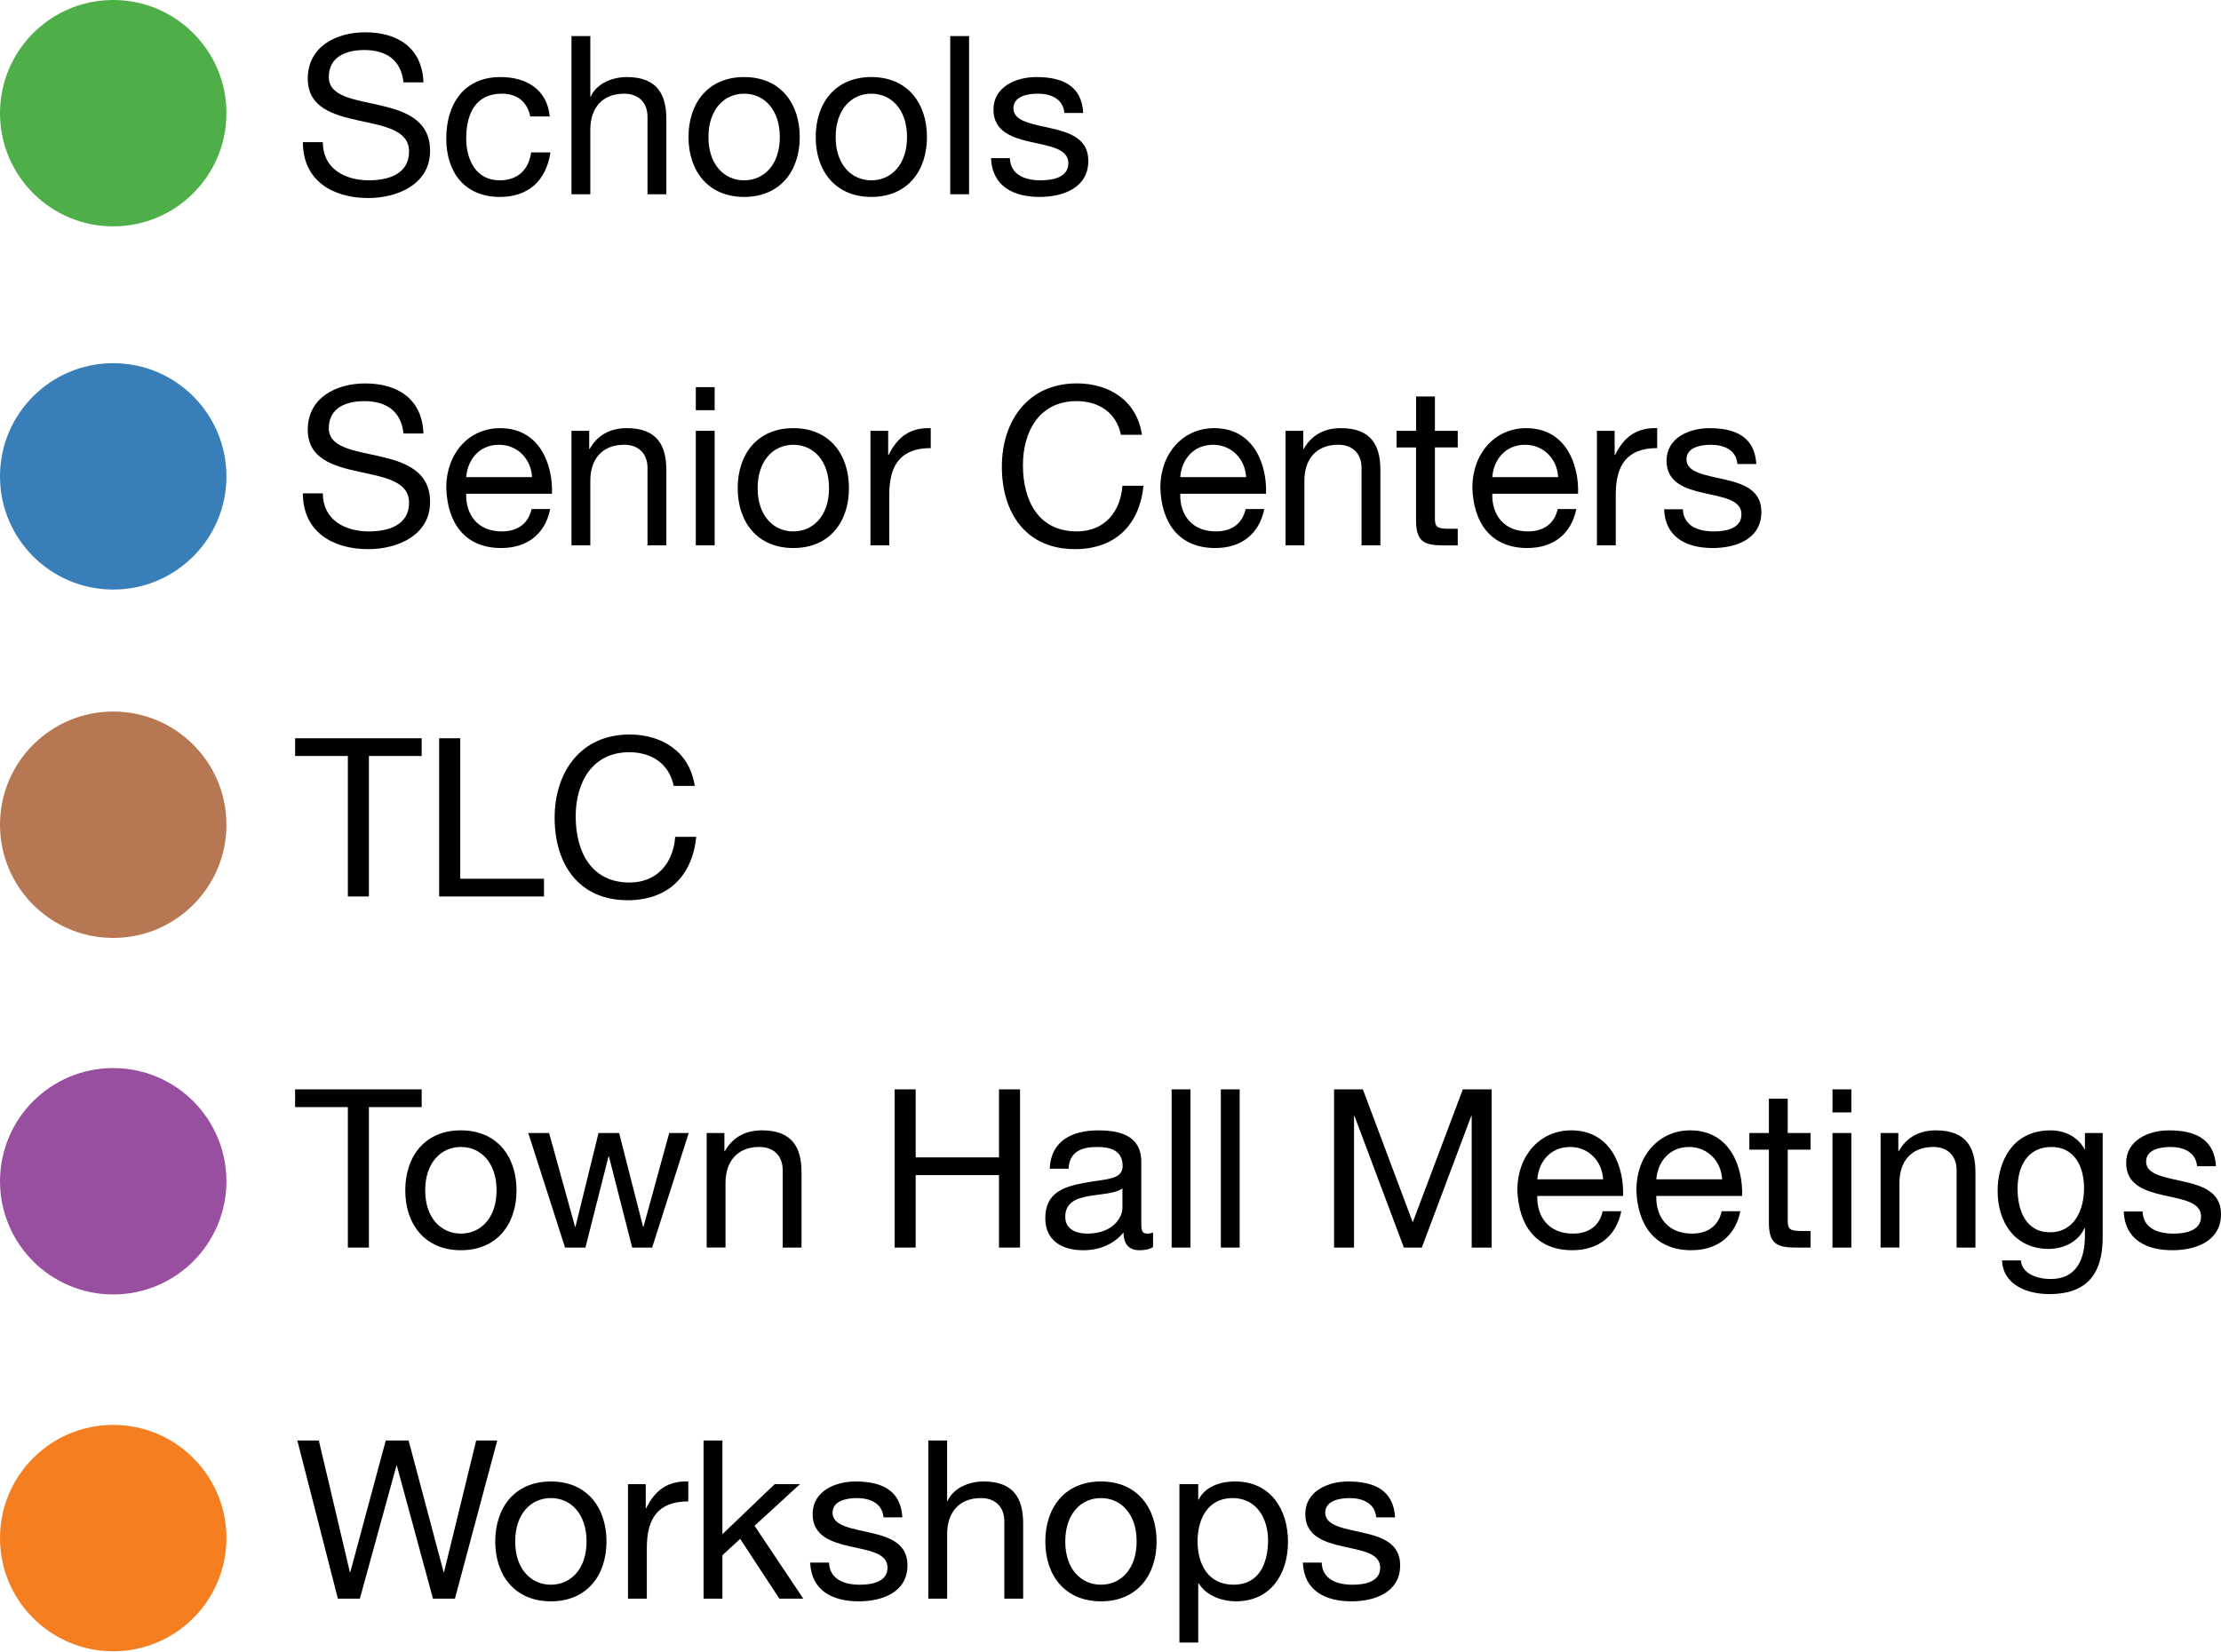
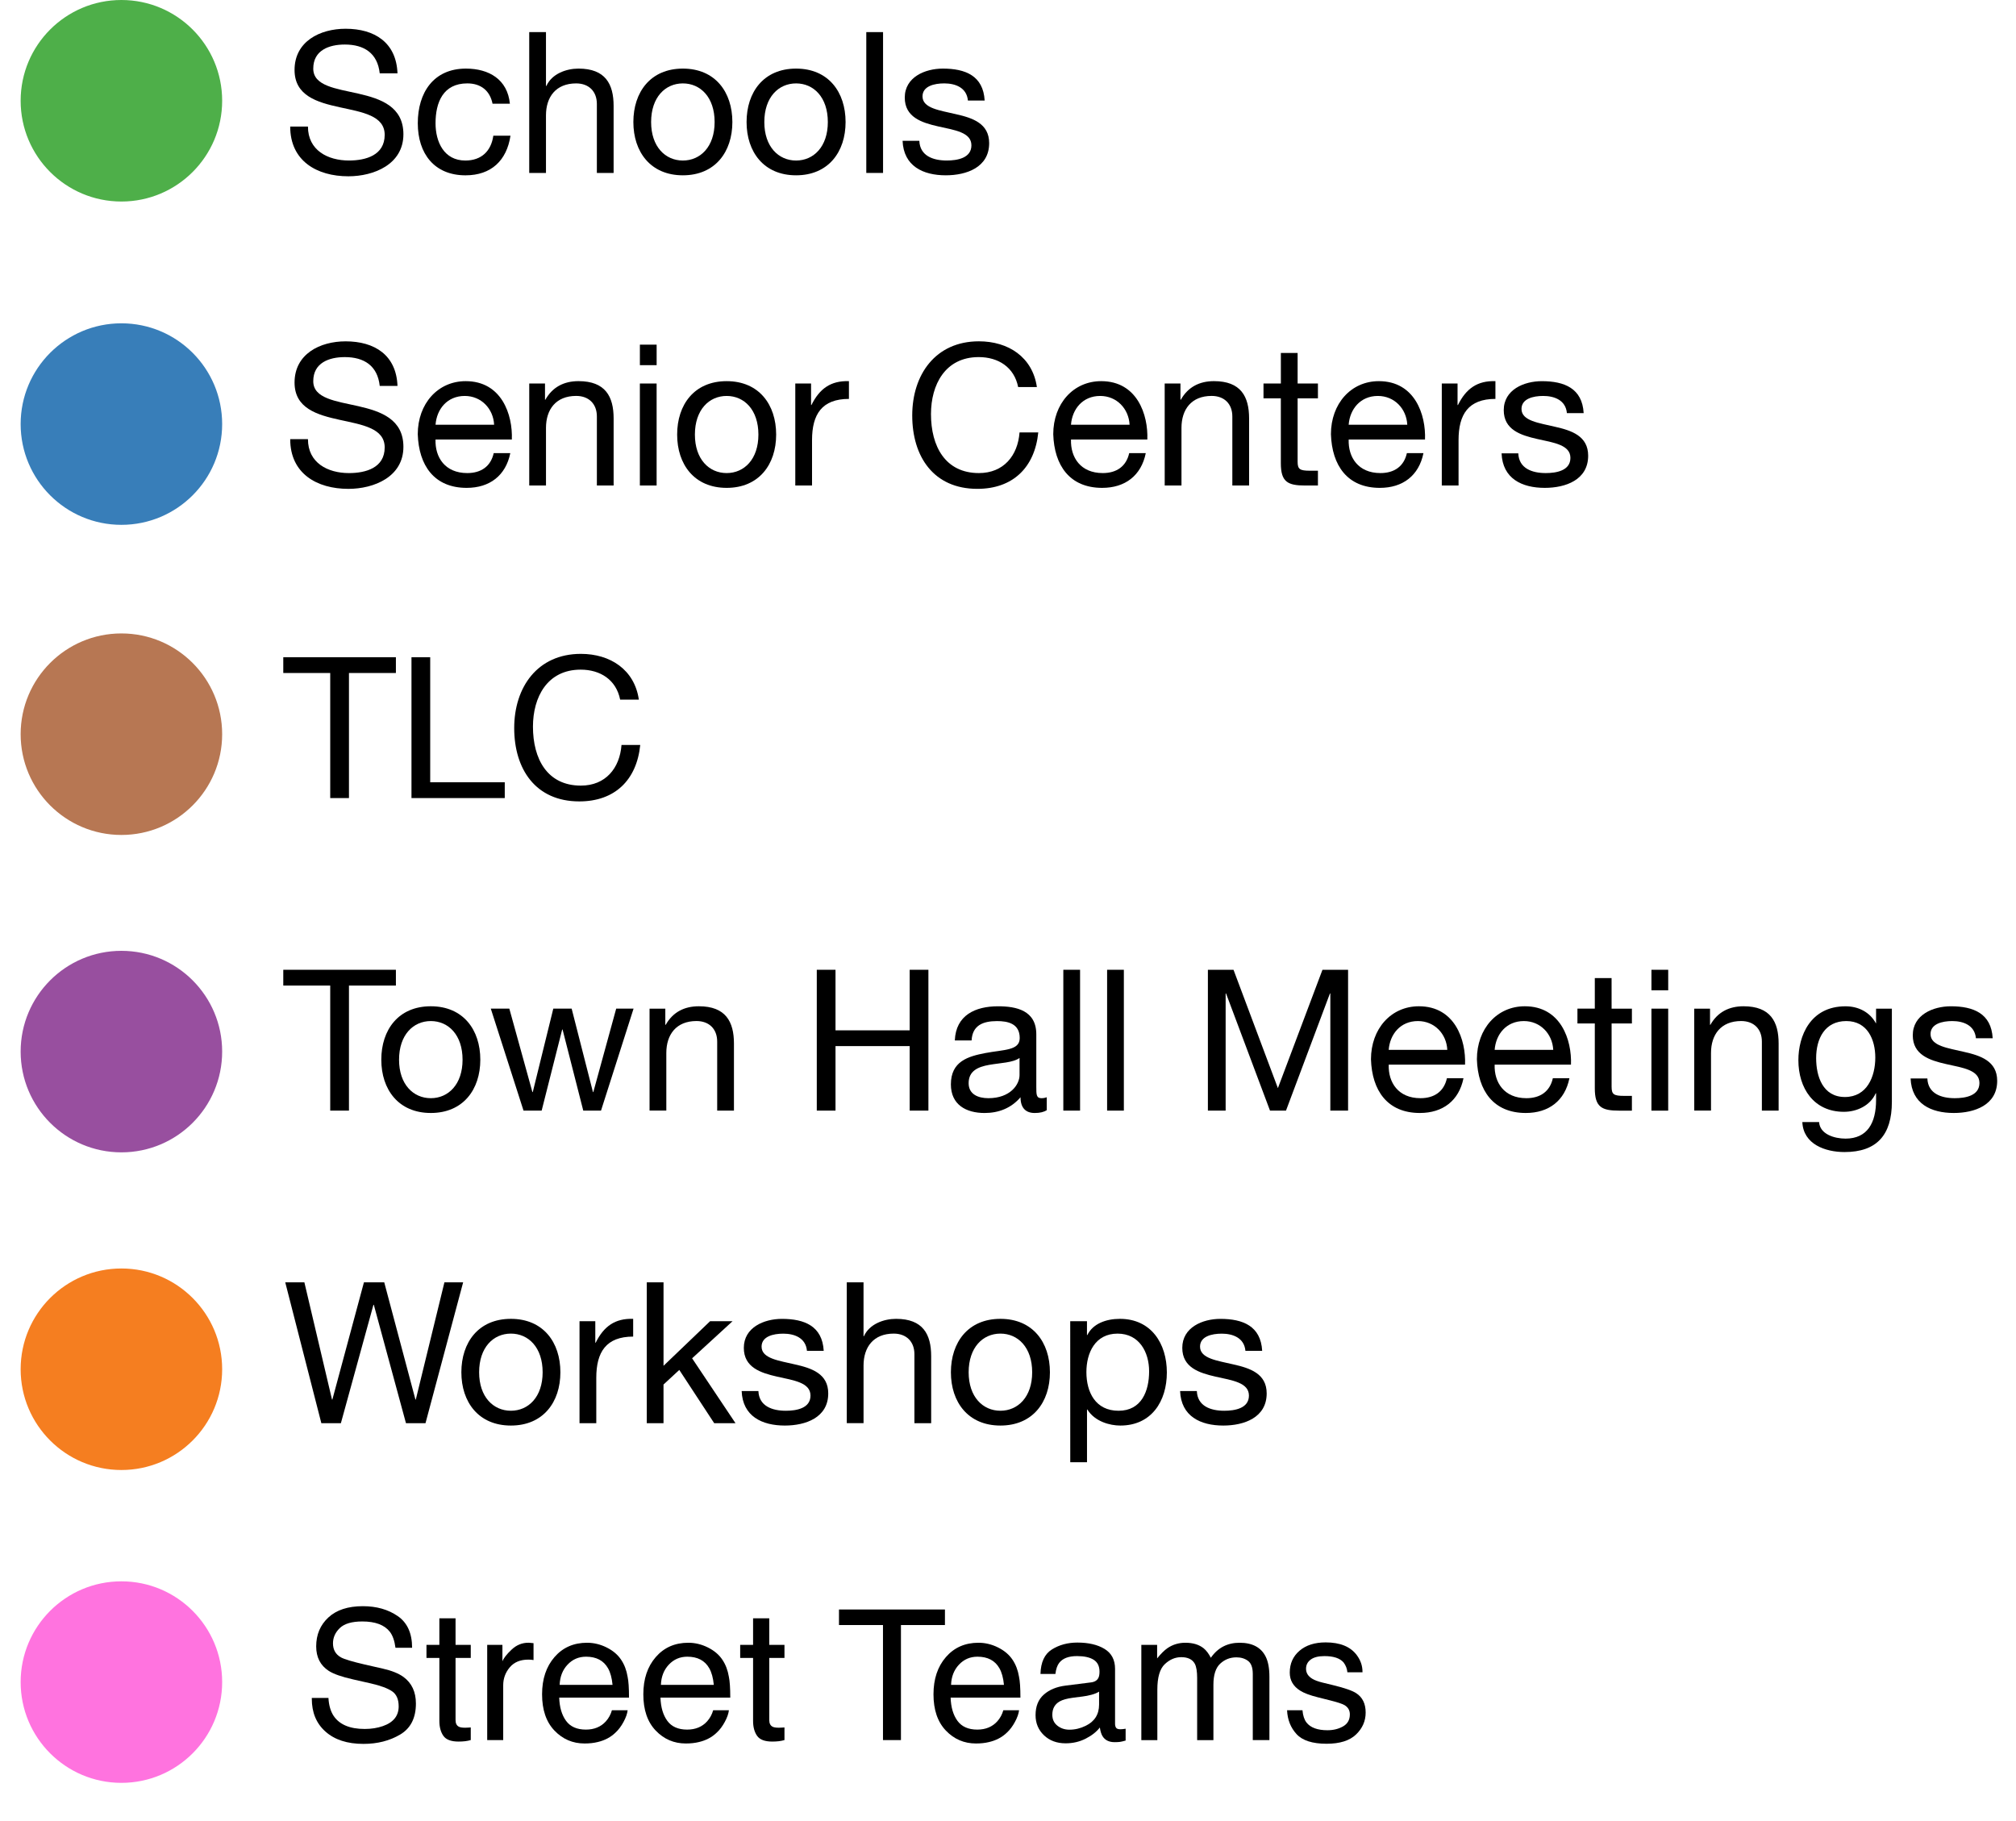
- <svg xmlns="http://www.w3.org/2000/svg" version="1.1" id="Layer_1" x="0px" y="0px" width="130.279px" height="96.885px" viewBox="0 0 130.279 96.885" enable-background="new 0 0 130.279 96.885" xml:space="preserve">
+ <svg xmlns="http://www.w3.org/2000/svg" version="1.1" id="Layer_1" x="0px" y="0px" width="132.881px" height="119.984px" viewBox="-1.361 0 132.881 119.984" enable-background="new -1.361 0 132.881 119.984" xml:space="preserve">
  <circle fill="#4EAF49" cx="6.641" cy="6.641" r="6.641" />
  <circle fill="#387EB9" cx="6.641" cy="27.95" r="6.641" />
  <circle fill="#B77753" cx="6.641" cy="48.389" r="6.641" />
  <circle fill="#984F9F" cx="6.641" cy="69.308" r="6.641" />
  <circle fill="#F57E20" cx="6.641" cy="90.244" r="6.641" />
  <g>
-     <path d="M23.668,4.833c-0.143-1.326-1.027-1.898-2.301-1.898c-1.04,0-2.08,0.377-2.08,1.586c0,1.144,1.482,1.313,2.977,1.651   c1.482,0.338,2.964,0.858,2.964,2.678c0,1.976-1.937,2.769-3.627,2.769c-2.08,0-3.835-1.014-3.835-3.276h1.17   c0,1.56,1.3,2.236,2.704,2.236c1.118,0,2.354-0.351,2.354-1.69c0-1.274-1.482-1.495-2.964-1.82s-2.977-0.754-2.977-2.457   c0-1.885,1.677-2.717,3.367-2.717c1.898,0,3.341,0.897,3.419,2.938H23.668z" />
-     <path d="M31.104,6.835C30.935,5.99,30.35,5.496,29.44,5.496c-1.599,0-2.093,1.261-2.093,2.626c0,1.235,0.559,2.458,1.963,2.458   c1.066,0,1.703-0.624,1.846-1.638h1.131c-0.247,1.638-1.274,2.613-2.964,2.613c-2.054,0-3.146-1.43-3.146-3.433   c0-2.015,1.04-3.601,3.172-3.601c1.521,0,2.743,0.715,2.899,2.314H31.104z" />
-     <path d="M33.522,2.116h1.105v3.549h0.026c0.364-0.806,1.313-1.144,2.119-1.144c1.768,0,2.314,1.014,2.314,2.458v4.42h-1.105v-4.55   c0-0.819-0.52-1.352-1.365-1.352c-1.339,0-1.989,0.897-1.989,2.106v3.796h-1.105V2.116z" />
-     <path d="M43.649,4.521c2.132,0,3.263,1.547,3.263,3.523c0,1.963-1.131,3.51-3.263,3.51c-2.132,0-3.263-1.547-3.263-3.51   C40.386,6.068,41.517,4.521,43.649,4.521z M43.649,10.58c1.157,0,2.093-0.91,2.093-2.535c0-1.638-0.936-2.548-2.093-2.548   c-1.157,0-2.093,0.91-2.093,2.548C41.556,9.669,42.492,10.58,43.649,10.58z" />
-     <path d="M51.111,4.521c2.132,0,3.263,1.547,3.263,3.523c0,1.963-1.131,3.51-3.263,3.51c-2.132,0-3.263-1.547-3.263-3.51   C47.848,6.068,48.979,4.521,51.111,4.521z M51.111,10.58c1.157,0,2.093-0.91,2.093-2.535c0-1.638-0.936-2.548-2.093-2.548   c-1.157,0-2.093,0.91-2.093,2.548C49.018,9.669,49.954,10.58,51.111,10.58z" />
+     <path d="M23.668,4.833c-0.143-1.326-1.026-1.898-2.301-1.898c-1.04,0-2.08,0.377-2.08,1.586c0,1.144,1.482,1.313,2.978,1.651   c1.481,0.338,2.964,0.858,2.964,2.678c0,1.976-1.938,2.769-3.627,2.769c-2.08,0-3.835-1.014-3.835-3.276h1.17   c0,1.56,1.3,2.236,2.704,2.236c1.117,0,2.354-0.351,2.354-1.69c0-1.274-1.481-1.495-2.964-1.82   c-1.482-0.325-2.977-0.754-2.977-2.457c0-1.885,1.677-2.717,3.366-2.717c1.898,0,3.342,0.897,3.419,2.938H23.668z" />
+     <path d="M31.104,6.835C30.935,5.99,30.35,5.496,29.44,5.496c-1.6,0-2.093,1.261-2.093,2.626c0,1.235,0.559,2.458,1.963,2.458   c1.065,0,1.703-0.624,1.846-1.638h1.131c-0.247,1.638-1.273,2.613-2.964,2.613c-2.054,0-3.146-1.43-3.146-3.433   c0-2.015,1.039-3.601,3.172-3.601c1.521,0,2.742,0.715,2.898,2.314H31.104z" />
+     <path d="M33.522,2.116h1.104v3.549h0.026c0.364-0.806,1.313-1.144,2.119-1.144c1.768,0,2.313,1.014,2.313,2.458v4.42h-1.104v-4.55   c0-0.819-0.521-1.352-1.365-1.352c-1.339,0-1.989,0.897-1.989,2.106v3.796h-1.104V2.116z" />
+     <path d="M43.649,4.521c2.132,0,3.263,1.547,3.263,3.523c0,1.963-1.131,3.51-3.263,3.51s-3.263-1.547-3.263-3.51   C40.386,6.068,41.517,4.521,43.649,4.521z M43.649,10.58c1.157,0,2.093-0.91,2.093-2.535c0-1.638-0.936-2.548-2.093-2.548   s-2.093,0.91-2.093,2.548C41.556,9.669,42.492,10.58,43.649,10.58z" />
+     <path d="M51.111,4.521c2.132,0,3.263,1.547,3.263,3.523c0,1.963-1.131,3.51-3.263,3.51s-3.263-1.547-3.263-3.51   C47.848,6.068,48.979,4.521,51.111,4.521z M51.111,10.58c1.157,0,2.093-0.91,2.093-2.535c0-1.638-0.936-2.548-2.093-2.548   s-2.093,0.91-2.093,2.548C49.018,9.669,49.954,10.58,51.111,10.58z" />
    <path d="M55.739,2.116h1.105v9.282h-1.105V2.116z" />
-     <path d="M59.235,9.279c0.039,0.988,0.897,1.3,1.808,1.3c0.688,0,1.625-0.156,1.625-1.001c0-0.858-1.092-1.001-2.197-1.248   c-1.092-0.247-2.197-0.611-2.197-1.898c0-1.352,1.339-1.911,2.509-1.911c1.482,0,2.665,0.468,2.757,2.106h-1.105   c-0.078-0.858-0.832-1.131-1.56-1.131c-0.663,0-1.431,0.182-1.431,0.858c0,0.793,1.17,0.923,2.197,1.17   c1.105,0.247,2.197,0.611,2.197,1.911c0,1.599-1.495,2.119-2.86,2.119c-1.508,0-2.782-0.611-2.847-2.275H59.235z" />
-     <path d="M23.668,25.433c-0.143-1.326-1.027-1.897-2.301-1.897c-1.04,0-2.08,0.377-2.08,1.586c0,1.144,1.482,1.313,2.977,1.65   c1.482,0.338,2.964,0.858,2.964,2.679c0,1.976-1.937,2.769-3.627,2.769c-2.08,0-3.835-1.014-3.835-3.275h1.17   c0,1.56,1.3,2.235,2.704,2.235c1.118,0,2.354-0.351,2.354-1.689c0-1.274-1.482-1.495-2.964-1.82s-2.977-0.754-2.977-2.457   c0-1.885,1.677-2.717,3.367-2.717c1.898,0,3.341,0.896,3.419,2.938H23.668z" />
-     <path d="M32.274,29.866c-0.299,1.481-1.365,2.288-2.874,2.288c-2.145,0-3.159-1.482-3.224-3.536c0-2.016,1.326-3.497,3.159-3.497   c2.379,0,3.107,2.223,3.042,3.848h-5.031c-0.039,1.17,0.624,2.21,2.093,2.21c0.91,0,1.547-0.441,1.742-1.313H32.274z    M31.208,27.994c-0.052-1.054-0.845-1.898-1.937-1.898c-1.157,0-1.846,0.871-1.924,1.898H31.208z" />
-     <path d="M33.522,25.276h1.04v1.066h0.026c0.468-0.832,1.222-1.222,2.184-1.222c1.768,0,2.314,1.014,2.314,2.457v4.42h-1.105v-4.55   c0-0.819-0.52-1.353-1.365-1.353c-1.339,0-1.989,0.897-1.989,2.106v3.796h-1.105V25.276z" />
-     <path d="M41.92,24.067h-1.105v-1.352h1.105V24.067z M40.815,25.276h1.105v6.722h-1.105V25.276z" />
-     <path d="M46.535,25.121c2.132,0,3.263,1.547,3.263,3.522c0,1.964-1.131,3.511-3.263,3.511c-2.132,0-3.263-1.547-3.263-3.511   C43.272,26.668,44.403,25.121,46.535,25.121z M46.535,31.179c1.157,0,2.093-0.91,2.093-2.535c0-1.638-0.936-2.548-2.093-2.548   c-1.157,0-2.093,0.91-2.093,2.548C44.442,30.269,45.378,31.179,46.535,31.179z" />
-     <path d="M51.059,25.276h1.04v1.417h0.026c0.533-1.078,1.274-1.611,2.47-1.572v1.17c-1.781,0-2.431,1.014-2.431,2.717v2.99h-1.105   V25.276z" />
-     <path d="M65.749,25.511c-0.26-1.313-1.313-1.976-2.6-1.976c-2.21,0-3.146,1.819-3.146,3.757c0,2.119,0.937,3.887,3.159,3.887   c1.625,0,2.562-1.144,2.678-2.678h1.235c-0.233,2.314-1.677,3.718-4.017,3.718c-2.887,0-4.291-2.132-4.291-4.836   c0-2.691,1.534-4.888,4.395-4.888c1.938,0,3.536,1.04,3.822,3.016H65.749z" />
-     <path d="M74.16,29.866c-0.299,1.481-1.365,2.288-2.873,2.288c-2.146,0-3.159-1.482-3.225-3.536c0-2.016,1.326-3.497,3.159-3.497   c2.379,0,3.107,2.223,3.042,3.848h-5.031c-0.039,1.17,0.624,2.21,2.094,2.21c0.91,0,1.547-0.441,1.742-1.313H74.16z M73.093,27.994   c-0.052-1.054-0.845-1.898-1.937-1.898c-1.157,0-1.847,0.871-1.925,1.898H73.093z" />
-     <path d="M75.407,25.276h1.04v1.066h0.026c0.468-0.832,1.222-1.222,2.184-1.222c1.769,0,2.314,1.014,2.314,2.457v4.42h-1.105v-4.55   c0-0.819-0.52-1.353-1.365-1.353c-1.339,0-1.988,0.897-1.988,2.106v3.796h-1.105V25.276z" />
-     <path d="M84.169,25.276h1.339v0.976h-1.339v4.173c0,0.507,0.143,0.599,0.832,0.599h0.507v0.975h-0.845   c-1.145,0-1.6-0.234-1.6-1.469v-4.277H81.92v-0.976h1.144v-2.015h1.105V25.276z" />
-     <path d="M92.463,29.866c-0.299,1.481-1.365,2.288-2.873,2.288c-2.146,0-3.159-1.482-3.225-3.536c0-2.016,1.326-3.497,3.159-3.497   c2.379,0,3.108,2.223,3.042,3.848h-5.031c-0.039,1.17,0.624,2.21,2.094,2.21c0.91,0,1.547-0.441,1.742-1.313H92.463z    M91.397,27.994c-0.052-1.054-0.845-1.898-1.937-1.898c-1.157,0-1.847,0.871-1.925,1.898H91.397z" />
+     <path d="M59.235,9.279c0.039,0.988,0.896,1.3,1.808,1.3c0.688,0,1.625-0.156,1.625-1.001c0-0.858-1.092-1.001-2.196-1.248   c-1.093-0.247-2.197-0.611-2.197-1.898c0-1.352,1.339-1.911,2.509-1.911c1.482,0,2.665,0.468,2.757,2.106h-1.104   c-0.078-0.858-0.832-1.131-1.561-1.131c-0.663,0-1.431,0.182-1.431,0.858c0,0.793,1.17,0.923,2.197,1.17   c1.104,0.247,2.196,0.611,2.196,1.911c0,1.599-1.495,2.119-2.859,2.119c-1.508,0-2.782-0.611-2.848-2.275H59.235z" />
+     <path d="M23.668,25.433c-0.143-1.326-1.026-1.897-2.301-1.897c-1.04,0-2.08,0.377-2.08,1.586c0,1.144,1.482,1.313,2.978,1.65   c1.481,0.338,2.964,0.858,2.964,2.679c0,1.976-1.938,2.769-3.627,2.769c-2.08,0-3.835-1.014-3.835-3.275h1.17   c0,1.56,1.3,2.235,2.704,2.235c1.117,0,2.354-0.351,2.354-1.689c0-1.274-1.481-1.495-2.964-1.82   c-1.482-0.325-2.977-0.754-2.977-2.457c0-1.885,1.677-2.717,3.366-2.717c1.898,0,3.342,0.896,3.419,2.938h-1.171V25.433z" />
+     <path d="M32.274,29.866c-0.299,1.481-1.365,2.288-2.874,2.288c-2.146,0-3.159-1.482-3.225-3.536c0-2.016,1.326-3.497,3.159-3.497   c2.379,0,3.107,2.223,3.042,3.848h-5.03c-0.039,1.17,0.624,2.21,2.093,2.21c0.91,0,1.547-0.441,1.742-1.313H32.274z M31.208,27.994   c-0.052-1.054-0.845-1.898-1.937-1.898c-1.157,0-1.847,0.871-1.924,1.898H31.208z" />
+     <path d="M33.522,25.276h1.04v1.066h0.025c0.469-0.832,1.223-1.222,2.185-1.222c1.768,0,2.313,1.014,2.313,2.457v4.42h-1.104v-4.55   c0-0.819-0.521-1.353-1.365-1.353c-1.339,0-1.989,0.897-1.989,2.106v3.796h-1.104V25.276z" />
+     <path d="M41.92,24.067h-1.104v-1.352h1.104V24.067z M40.815,25.276h1.104v6.722h-1.104V25.276z" />
+     <path d="M46.535,25.121c2.132,0,3.263,1.547,3.263,3.522c0,1.964-1.131,3.511-3.263,3.511s-3.263-1.547-3.263-3.511   C43.272,26.668,44.403,25.121,46.535,25.121z M46.535,31.179c1.157,0,2.093-0.91,2.093-2.535c0-1.638-0.936-2.548-2.093-2.548   s-2.093,0.91-2.093,2.548C44.442,30.269,45.378,31.179,46.535,31.179z" />
+     <path d="M51.059,25.276h1.04v1.417h0.025c0.533-1.078,1.274-1.611,2.471-1.572v1.17c-1.781,0-2.432,1.014-2.432,2.717v2.99h-1.104   V25.276z" />
+     <path d="M65.749,25.511c-0.26-1.313-1.313-1.976-2.6-1.976c-2.21,0-3.146,1.819-3.146,3.757c0,2.119,0.938,3.887,3.159,3.887   c1.625,0,2.563-1.144,2.678-2.678h1.235c-0.233,2.314-1.677,3.718-4.017,3.718c-2.888,0-4.291-2.132-4.291-4.836   c0-2.691,1.533-4.888,4.395-4.888c1.938,0,3.536,1.04,3.822,3.016H65.749z" />
+     <path d="M74.16,29.866c-0.299,1.481-1.365,2.288-2.873,2.288c-2.146,0-3.159-1.482-3.225-3.536c0-2.016,1.326-3.497,3.159-3.497   c2.379,0,3.106,2.223,3.042,3.848h-5.031c-0.039,1.17,0.624,2.21,2.094,2.21c0.91,0,1.547-0.441,1.742-1.313H74.16z M73.093,27.994   c-0.052-1.054-0.845-1.898-1.937-1.898c-1.157,0-1.847,0.871-1.925,1.898H73.093z" />
+     <path d="M75.407,25.276h1.04v1.066h0.026c0.468-0.832,1.222-1.222,2.184-1.222c1.769,0,2.314,1.014,2.314,2.457v4.42h-1.105v-4.55   c0-0.819-0.52-1.353-1.365-1.353c-1.339,0-1.987,0.897-1.987,2.106v3.796h-1.105L75.407,25.276L75.407,25.276z" />
+     <path d="M84.169,25.276h1.339v0.976h-1.339v4.173c0,0.507,0.144,0.599,0.832,0.599h0.507v0.975h-0.845   c-1.145,0-1.6-0.234-1.6-1.469v-4.277H81.92v-0.976h1.145v-2.015h1.104V25.276z" />
+     <path d="M92.463,29.866c-0.299,1.481-1.364,2.288-2.873,2.288c-2.146,0-3.158-1.482-3.225-3.536c0-2.016,1.326-3.497,3.159-3.497   c2.379,0,3.107,2.223,3.042,3.848h-5.031c-0.039,1.17,0.624,2.21,2.094,2.21c0.91,0,1.547-0.441,1.742-1.313H92.463z    M91.397,27.994c-0.052-1.054-0.845-1.898-1.938-1.898c-1.156,0-1.847,0.871-1.925,1.898H91.397z" />
    <path d="M93.672,25.276h1.039v1.417h0.027c0.533-1.078,1.273-1.611,2.469-1.572v1.17c-1.781,0-2.43,1.014-2.43,2.717v2.99h-1.105   V25.276z" />
-     <path d="M98.715,29.879c0.039,0.988,0.898,1.3,1.809,1.3c0.688,0,1.625-0.155,1.625-1.001c0-0.857-1.092-1.001-2.197-1.248   c-1.092-0.247-2.197-0.61-2.197-1.897c0-1.353,1.338-1.911,2.508-1.911c1.482,0,2.666,0.468,2.758,2.105h-1.105   c-0.078-0.857-0.832-1.131-1.561-1.131c-0.662,0-1.43,0.182-1.43,0.858c0,0.793,1.17,0.923,2.197,1.17   c1.105,0.247,2.197,0.611,2.197,1.911c0,1.599-1.496,2.119-2.861,2.119c-1.508,0-2.781-0.611-2.846-2.275H98.715z" />
-     <path d="M20.405,44.356h-3.094v-1.04h7.423v1.04H21.64v8.242h-1.235V44.356z" />
-     <path d="M25.761,43.316h1.235v8.242h4.914v1.04h-6.149V43.316z" />
-     <path d="M39.515,46.111c-0.26-1.313-1.313-1.976-2.6-1.976c-2.21,0-3.146,1.819-3.146,3.757c0,2.119,0.936,3.887,3.159,3.887   c1.625,0,2.561-1.144,2.678-2.678h1.235c-0.234,2.314-1.677,3.718-4.017,3.718c-2.886,0-4.29-2.132-4.29-4.836   c0-2.691,1.534-4.888,4.394-4.888c1.937,0,3.536,1.04,3.822,3.016H39.515z" />
+     <path d="M98.715,29.879c0.039,0.988,0.898,1.3,1.81,1.3c0.688,0,1.625-0.155,1.625-1.001c0-0.857-1.092-1.001-2.197-1.248   c-1.092-0.247-2.197-0.61-2.197-1.897c0-1.353,1.338-1.911,2.509-1.911c1.481,0,2.666,0.468,2.758,2.105h-1.105   c-0.078-0.857-0.832-1.131-1.561-1.131c-0.662,0-1.431,0.182-1.431,0.858c0,0.793,1.171,0.923,2.197,1.17   c1.105,0.247,2.197,0.611,2.197,1.911c0,1.599-1.496,2.119-2.861,2.119c-1.508,0-2.78-0.611-2.846-2.275H98.715z" />
+     <path d="M20.405,44.356h-3.094v-1.04h7.423v1.04H21.64v8.243h-1.235V44.356z" />
+     <path d="M25.761,43.316h1.234v8.242h4.914v1.041h-6.148V43.316z" />
+     <path d="M39.515,46.111c-0.261-1.313-1.313-1.976-2.601-1.976c-2.21,0-3.146,1.819-3.146,3.757c0,2.119,0.936,3.886,3.159,3.886   c1.625,0,2.561-1.144,2.678-2.678h1.234c-0.233,2.314-1.677,3.719-4.017,3.719c-2.886,0-4.29-2.133-4.29-4.836   c0-2.691,1.534-4.888,4.395-4.888c1.937,0,3.535,1.04,3.821,3.016H39.515z" />
    <path d="M20.405,64.956h-3.094v-1.04h7.423v1.04H21.64v8.242h-1.235V64.956z" />
-     <path d="M27.035,66.321c2.132,0,3.263,1.547,3.263,3.522c0,1.964-1.131,3.511-3.263,3.511c-2.132,0-3.263-1.547-3.263-3.511   C23.772,67.868,24.903,66.321,27.035,66.321z M27.035,72.379c1.157,0,2.093-0.91,2.093-2.535c0-1.638-0.936-2.548-2.093-2.548   c-1.157,0-2.093,0.91-2.093,2.548C24.942,71.469,25.878,72.379,27.035,72.379z" />
-     <path d="M38.254,73.198h-1.17l-1.365-5.343h-0.026l-1.352,5.343h-1.196l-2.158-6.722h1.222l1.521,5.5h0.026l1.352-5.5h1.209   l1.404,5.5h0.026l1.508-5.5h1.144L38.254,73.198z" />
-     <path d="M41.452,66.477h1.04v1.066h0.026c0.468-0.832,1.222-1.222,2.184-1.222c1.768,0,2.314,1.014,2.314,2.457v4.42h-1.105v-4.55   c0-0.819-0.52-1.353-1.365-1.353c-1.339,0-1.989,0.897-1.989,2.106v3.796h-1.105V66.477z" />
-     <path d="M52.476,63.916h1.235v3.991h4.888v-3.991h1.235v9.282h-1.235v-4.251h-4.888v4.251h-1.235V63.916z" />
-     <path d="M67.634,73.172c-0.195,0.117-0.441,0.183-0.793,0.183c-0.572,0-0.936-0.313-0.936-1.04c-0.611,0.715-1.431,1.04-2.366,1.04   c-1.223,0-2.224-0.546-2.224-1.886c0-1.521,1.131-1.846,2.275-2.066c1.222-0.234,2.262-0.156,2.262-0.988   c0-0.962-0.793-1.118-1.495-1.118c-0.936,0-1.625,0.286-1.677,1.274h-1.105c0.065-1.664,1.353-2.249,2.848-2.249   c1.209,0,2.522,0.272,2.522,1.846v3.458c0,0.521,0,0.754,0.351,0.754c0.091,0,0.195-0.013,0.338-0.064V73.172z M65.84,69.728   c-0.429,0.312-1.261,0.324-2.002,0.454c-0.729,0.131-1.353,0.391-1.353,1.21c0,0.728,0.624,0.987,1.301,0.987   c1.456,0,2.054-0.91,2.054-1.521V69.728z" />
+     <path d="M27.035,66.321c2.132,0,3.263,1.547,3.263,3.521c0,1.965-1.131,3.512-3.263,3.512s-3.263-1.547-3.263-3.512   C23.772,67.868,24.903,66.321,27.035,66.321z M27.035,72.379c1.157,0,2.093-0.91,2.093-2.535c0-1.638-0.936-2.548-2.093-2.548   s-2.093,0.91-2.093,2.548C24.942,71.469,25.878,72.379,27.035,72.379z" />
+     <path d="M38.254,73.198h-1.17l-1.364-5.344h-0.026l-1.353,5.344h-1.195l-2.158-6.723h1.222l1.521,5.5h0.025l1.353-5.5h1.209   l1.404,5.5h0.025l1.508-5.5h1.145L38.254,73.198z" />
+     <path d="M41.452,66.478h1.04v1.065h0.026c0.468-0.832,1.222-1.222,2.184-1.222c1.769,0,2.314,1.014,2.314,2.457v4.42h-1.105v-4.551   c0-0.818-0.52-1.353-1.365-1.353c-1.339,0-1.988,0.897-1.988,2.106v3.795h-1.105V66.478z" />
+     <path d="M52.476,63.916h1.234v3.991h4.889v-3.991h1.234v9.282h-1.234v-4.252h-4.889v4.252h-1.234V63.916z" />
+     <path d="M67.634,73.172c-0.194,0.117-0.44,0.183-0.793,0.183c-0.571,0-0.936-0.313-0.936-1.039   c-0.611,0.715-1.431,1.039-2.366,1.039c-1.223,0-2.224-0.545-2.224-1.886c0-1.521,1.131-1.846,2.274-2.065   c1.223-0.234,2.263-0.156,2.263-0.988c0-0.962-0.793-1.118-1.495-1.118c-0.937,0-1.625,0.286-1.677,1.274h-1.105   c0.065-1.664,1.354-2.25,2.848-2.25c1.209,0,2.522,0.272,2.522,1.847v3.458c0,0.521,0,0.754,0.351,0.754   c0.092,0,0.195-0.013,0.338-0.064V73.172z M65.84,69.728c-0.429,0.313-1.261,0.324-2.002,0.455   c-0.729,0.131-1.353,0.391-1.353,1.209c0,0.729,0.624,0.987,1.301,0.987c1.456,0,2.054-0.91,2.054-1.521V69.728z" />
    <path d="M68.726,63.916h1.104v9.282h-1.104V63.916z" />
    <path d="M71.612,63.916h1.104v9.282h-1.104V63.916z" />
-     <path d="M78.254,63.916h1.69l2.925,7.8l2.938-7.8h1.689v9.282h-1.17v-7.723h-0.026l-2.898,7.723h-1.054l-2.898-7.723h-0.026v7.723   h-1.17V63.916z" />
-     <path d="M95.102,71.066c-0.299,1.481-1.365,2.288-2.873,2.288c-2.145,0-3.159-1.482-3.224-3.536c0-2.016,1.326-3.497,3.16-3.497   c2.379,0,3.107,2.223,3.041,3.848h-5.031c-0.039,1.17,0.624,2.21,2.093,2.21c0.91,0,1.547-0.441,1.742-1.313H95.102z    M94.035,69.194c-0.051-1.054-0.844-1.898-1.936-1.898c-1.158,0-1.847,0.871-1.925,1.898H94.035z" />
-     <path d="M102.084,71.066c-0.299,1.481-1.365,2.288-2.873,2.288c-2.146,0-3.16-1.482-3.225-3.536c0-2.016,1.326-3.497,3.158-3.497   c2.379,0,3.107,2.223,3.043,3.848h-5.031c-0.039,1.17,0.623,2.21,2.094,2.21c0.91,0,1.547-0.441,1.742-1.313H102.084z    M101.018,69.194c-0.053-1.054-0.846-1.898-1.938-1.898c-1.156,0-1.846,0.871-1.924,1.898H101.018z" />
-     <path d="M104.865,66.477h1.338v0.976h-1.338v4.173c0,0.507,0.143,0.599,0.832,0.599h0.506v0.975h-0.844   c-1.145,0-1.6-0.234-1.6-1.469v-4.277h-1.145v-0.976h1.145v-2.015h1.105V66.477z" />
-     <path d="M108.596,65.268h-1.105v-1.352h1.105V65.268z M107.49,66.477h1.105v6.722h-1.105V66.477z" />
-     <path d="M110.311,66.477h1.041v1.066h0.025c0.469-0.832,1.223-1.222,2.184-1.222c1.77,0,2.314,1.014,2.314,2.457v4.42h-1.105v-4.55   c0-0.819-0.52-1.353-1.365-1.353c-1.338,0-1.988,0.897-1.988,2.106v3.796h-1.105V66.477z" />
-     <path d="M123.338,72.626c0,2.185-1.002,3.303-3.121,3.303c-1.26,0-2.717-0.508-2.781-1.977h1.105   c0.051,0.806,1.014,1.092,1.742,1.092c1.443,0,2.014-1.04,2.014-2.548v-0.441h-0.025c-0.363,0.818-1.248,1.222-2.094,1.222   c-2.002,0-3.002-1.573-3.002-3.406c0-1.586,0.779-3.549,3.107-3.549c0.844,0,1.598,0.377,2.002,1.118h0.012v-0.963h1.041V72.626z    M122.246,69.701c0-1.184-0.52-2.405-1.912-2.405c-1.416,0-1.988,1.157-1.988,2.444c0,1.209,0.441,2.561,1.898,2.561   C121.699,72.301,122.246,70.962,122.246,69.701z" />
-     <path d="M125.678,71.079c0.039,0.988,0.896,1.3,1.807,1.3c0.689,0,1.625-0.155,1.625-1.001c0-0.857-1.092-1.001-2.197-1.248   c-1.092-0.247-2.197-0.61-2.197-1.897c0-1.353,1.34-1.911,2.51-1.911c1.482,0,2.666,0.468,2.756,2.105h-1.105   c-0.078-0.857-0.832-1.131-1.559-1.131c-0.664,0-1.432,0.183-1.432,0.858c0,0.793,1.17,0.923,2.197,1.17   c1.105,0.247,2.197,0.611,2.197,1.911c0,1.599-1.494,2.119-2.859,2.119c-1.508,0-2.783-0.611-2.848-2.275H125.678z" />
-     <path d="M26.685,93.799h-1.287l-2.119-7.801h-0.026l-2.145,7.801H19.82l-2.379-9.282h1.261l1.82,7.722h0.026l2.08-7.722h1.339   l2.054,7.722h0.026l1.885-7.722h1.235L26.685,93.799z" />
-     <path d="M32.313,86.922c2.132,0,3.263,1.547,3.263,3.522c0,1.964-1.131,3.511-3.263,3.511c-2.132,0-3.263-1.547-3.263-3.511   C29.05,88.469,30.181,86.922,32.313,86.922z M32.313,92.979c1.157,0,2.093-0.91,2.093-2.535c0-1.638-0.936-2.548-2.093-2.548   c-1.157,0-2.093,0.91-2.093,2.548C30.22,92.069,31.156,92.979,32.313,92.979z" />
-     <path d="M36.837,87.077h1.04v1.417h0.026c0.533-1.078,1.274-1.611,2.47-1.572v1.17c-1.781,0-2.431,1.014-2.431,2.717v2.99h-1.105   V87.077z" />
-     <path d="M41.27,84.517h1.105v5.499l3.068-2.938h1.482l-2.665,2.444l2.86,4.277h-1.404l-2.301-3.51l-1.04,0.962v2.548H41.27V84.517z   " />
-     <path d="M48.628,91.68c0.039,0.988,0.897,1.3,1.807,1.3c0.689,0,1.625-0.155,1.625-1.001c0-0.857-1.092-1.001-2.197-1.248   c-1.092-0.247-2.197-0.61-2.197-1.897c0-1.353,1.339-1.911,2.509-1.911c1.482,0,2.665,0.468,2.756,2.105h-1.105   c-0.078-0.857-0.832-1.131-1.56-1.131c-0.663,0-1.43,0.182-1.43,0.858c0,0.793,1.17,0.923,2.197,1.17   c1.105,0.247,2.197,0.611,2.197,1.911c0,1.599-1.495,2.119-2.86,2.119c-1.508,0-2.782-0.611-2.847-2.275H48.628z" />
-     <path d="M54.452,84.517h1.105v3.549h0.026c0.364-0.806,1.313-1.144,2.12-1.144c1.768,0,2.313,1.014,2.313,2.457v4.42h-1.104v-4.55   c0-0.819-0.521-1.353-1.365-1.353c-1.339,0-1.989,0.897-1.989,2.106v3.796h-1.105V84.517z" />
-     <path d="M64.58,86.922c2.132,0,3.263,1.547,3.263,3.522c0,1.964-1.131,3.511-3.263,3.511c-2.133,0-3.264-1.547-3.264-3.511   C61.316,88.469,62.447,86.922,64.58,86.922z M64.58,92.979c1.156,0,2.093-0.91,2.093-2.535c0-1.638-0.937-2.548-2.093-2.548   c-1.157,0-2.094,0.91-2.094,2.548C62.486,92.069,63.422,92.979,64.58,92.979z" />
-     <path d="M69.181,87.077h1.105v0.91h0.025c0.364-0.741,1.223-1.065,2.146-1.065c2.066,0,3.094,1.638,3.094,3.536   c0,1.897-1.014,3.497-3.068,3.497c-0.688,0-1.677-0.26-2.171-1.054h-0.025v3.472h-1.105V87.077z M72.301,87.896   c-1.482,0-2.054,1.274-2.054,2.535c0,1.326,0.598,2.548,2.119,2.548c1.508,0,2.015-1.287,2.015-2.6   C74.381,89.119,73.731,87.896,72.301,87.896z" />
-     <path d="M77.527,91.68c0.039,0.988,0.897,1.3,1.808,1.3c0.688,0,1.625-0.155,1.625-1.001c0-0.857-1.093-1.001-2.197-1.248   c-1.092-0.247-2.197-0.61-2.197-1.897c0-1.353,1.339-1.911,2.509-1.911c1.482,0,2.666,0.468,2.757,2.105h-1.105   c-0.078-0.857-0.832-1.131-1.56-1.131c-0.663,0-1.431,0.182-1.431,0.858c0,0.793,1.17,0.923,2.197,1.17   c1.105,0.247,2.197,0.611,2.197,1.911c0,1.599-1.495,2.119-2.86,2.119c-1.508,0-2.782-0.611-2.847-2.275H77.527z" />
+     <path d="M78.254,63.916h1.69l2.925,7.8l2.938-7.8h1.688v9.282h-1.17v-7.723H86.3l-2.897,7.723h-1.054l-2.898-7.723h-0.026v7.723   h-1.17V63.916z" />
+     <path d="M95.102,71.065c-0.299,1.481-1.365,2.289-2.873,2.289c-2.146,0-3.159-1.482-3.225-3.537c0-2.016,1.326-3.496,3.16-3.496   c2.379,0,3.107,2.223,3.041,3.848h-5.031c-0.038,1.17,0.624,2.21,2.094,2.21c0.91,0,1.547-0.44,1.741-1.313H95.102L95.102,71.065z    M94.035,69.194c-0.051-1.055-0.844-1.898-1.936-1.898c-1.158,0-1.848,0.871-1.926,1.898H94.035z" />
+     <path d="M102.084,71.065c-0.299,1.481-1.364,2.289-2.873,2.289c-2.146,0-3.16-1.482-3.225-3.537c0-2.016,1.326-3.496,3.158-3.496   c2.379,0,3.106,2.223,3.043,3.848h-5.031c-0.039,1.17,0.623,2.21,2.094,2.21c0.91,0,1.547-0.44,1.742-1.313H102.084L102.084,71.065   z M101.018,69.194c-0.054-1.055-0.847-1.898-1.938-1.898c-1.156,0-1.846,0.871-1.924,1.898H101.018z" />
+     <path d="M104.865,66.478h1.338v0.976h-1.338v4.173c0,0.507,0.143,0.6,0.832,0.6h0.506V73.2h-0.844   c-1.146,0-1.601-0.234-1.601-1.469v-4.277h-1.145v-0.977h1.145v-2.015h1.105L104.865,66.478L104.865,66.478z" />
+     <path d="M108.596,65.269h-1.105v-1.353h1.105V65.269z M107.49,66.478h1.105v6.722h-1.105V66.478z" />
+     <path d="M110.311,66.478h1.041v1.065h0.024c0.47-0.832,1.224-1.222,2.185-1.222c1.77,0,2.313,1.014,2.313,2.457v4.42h-1.104v-4.551   c0-0.818-0.521-1.353-1.365-1.353c-1.338,0-1.988,0.897-1.988,2.106v3.795h-1.104L110.311,66.478L110.311,66.478z" />
+     <path d="M123.338,72.626c0,2.186-1.002,3.303-3.121,3.303c-1.26,0-2.717-0.508-2.78-1.977h1.104   c0.051,0.806,1.015,1.092,1.742,1.092c1.443,0,2.014-1.04,2.014-2.548v-0.44h-0.024c-0.363,0.817-1.248,1.221-2.094,1.221   c-2.003,0-3.003-1.572-3.003-3.405c0-1.586,0.779-3.549,3.107-3.549c0.844,0,1.598,0.377,2.002,1.118h0.012v-0.963h1.041V72.626z    M122.246,69.701c0-1.185-0.52-2.405-1.912-2.405c-1.416,0-1.987,1.157-1.987,2.444c0,1.209,0.44,2.561,1.897,2.561   C121.699,72.301,122.246,70.962,122.246,69.701z" />
+     <path d="M125.678,71.079c0.038,0.988,0.896,1.3,1.807,1.3c0.688,0,1.625-0.155,1.625-1.001c0-0.857-1.092-1.001-2.197-1.248   c-1.092-0.247-2.197-0.609-2.197-1.896c0-1.354,1.341-1.912,2.511-1.912c1.481,0,2.666,0.469,2.756,2.105h-1.105   c-0.078-0.857-0.832-1.131-1.559-1.131c-0.664,0-1.432,0.184-1.432,0.857c0,0.794,1.17,0.924,2.196,1.171   c1.105,0.247,2.197,0.61,2.197,1.911c0,1.599-1.494,2.119-2.859,2.119c-1.508,0-2.782-0.611-2.848-2.275H125.678z" />
+     <path d="M26.685,93.799h-1.287l-2.119-7.801h-0.026l-2.145,7.801H19.82l-2.379-9.282h1.261l1.82,7.723h0.025l2.08-7.723h1.339   l2.055,7.723h0.025l1.886-7.723h1.234L26.685,93.799z" />
+     <path d="M32.313,86.922c2.132,0,3.263,1.547,3.263,3.522c0,1.964-1.131,3.511-3.263,3.511s-3.264-1.547-3.264-3.511   C29.05,88.469,30.181,86.922,32.313,86.922z M32.313,92.979c1.157,0,2.093-0.91,2.093-2.535c0-1.639-0.936-2.549-2.093-2.549   s-2.093,0.91-2.093,2.549C30.22,92.069,31.156,92.979,32.313,92.979z" />
+     <path d="M36.837,87.077h1.04v1.417h0.026c0.533-1.078,1.274-1.611,2.47-1.572v1.17c-1.781,0-2.431,1.015-2.431,2.718v2.989h-1.105   V87.077z" />
+     <path d="M41.27,84.517h1.104v5.5l3.068-2.938h1.481l-2.665,2.444l2.86,4.276h-1.404l-2.301-3.51l-1.04,0.962v2.548H41.27V84.517z" />
+     <path d="M48.628,91.681c0.039,0.987,0.897,1.299,1.808,1.299c0.688,0,1.625-0.154,1.625-1c0-0.857-1.093-1.002-2.197-1.248   c-1.092-0.248-2.197-0.61-2.197-1.897c0-1.353,1.339-1.911,2.509-1.911c1.482,0,2.665,0.469,2.757,2.105h-1.105   c-0.078-0.857-0.832-1.131-1.56-1.131c-0.663,0-1.431,0.182-1.431,0.857c0,0.793,1.17,0.924,2.197,1.17   c1.105,0.247,2.197,0.611,2.197,1.911c0,1.599-1.495,2.119-2.86,2.119c-1.508,0-2.782-0.611-2.847-2.274H48.628z" />
+     <path d="M54.452,84.517h1.105v3.549h0.025c0.364-0.806,1.313-1.144,2.12-1.144c1.769,0,2.313,1.015,2.313,2.457v4.42h-1.104v-4.55   c0-0.818-0.521-1.354-1.365-1.354c-1.339,0-1.988,0.897-1.988,2.106v3.796h-1.105L54.452,84.517L54.452,84.517z" />
+     <path d="M64.58,86.922c2.132,0,3.263,1.547,3.263,3.522c0,1.964-1.131,3.511-3.263,3.511c-2.133,0-3.264-1.547-3.264-3.511   C61.316,88.469,62.447,86.922,64.58,86.922z M64.58,92.979c1.156,0,2.093-0.91,2.093-2.535c0-1.639-0.937-2.549-2.093-2.549   c-1.157,0-2.094,0.91-2.094,2.549C62.486,92.069,63.422,92.979,64.58,92.979z" />
+     <path d="M69.181,87.077h1.104v0.91h0.025c0.363-0.741,1.223-1.065,2.146-1.065c2.066,0,3.094,1.638,3.094,3.536   c0,1.896-1.014,3.497-3.067,3.497c-0.688,0-1.677-0.261-2.171-1.054h-0.025v3.472h-1.104L69.181,87.077L69.181,87.077z    M72.301,87.896c-1.481,0-2.054,1.274-2.054,2.535c0,1.326,0.599,2.549,2.119,2.549c1.508,0,2.015-1.287,2.015-2.601   C74.381,89.119,73.731,87.896,72.301,87.896z" />
+     <path d="M77.527,91.681c0.039,0.987,0.896,1.299,1.808,1.299c0.688,0,1.625-0.154,1.625-1c0-0.857-1.093-1.002-2.196-1.248   c-1.093-0.248-2.197-0.61-2.197-1.897c0-1.353,1.339-1.911,2.509-1.911c1.482,0,2.666,0.469,2.757,2.105h-1.104   c-0.078-0.857-0.832-1.131-1.561-1.131c-0.663,0-1.431,0.182-1.431,0.857c0,0.793,1.17,0.924,2.197,1.17   c1.104,0.247,2.196,0.611,2.196,1.911c0,1.599-1.495,2.119-2.859,2.119c-1.508,0-2.782-0.611-2.848-2.274H77.527z" />
+   </g>
+   <circle fill="#FF73DF" cx="6.641" cy="110.863" r="6.641" />
+   <g>
+     <path d="M20.288,111.908c0.027,0.488,0.143,0.885,0.346,1.189c0.387,0.57,1.068,0.855,2.045,0.855c0.438,0,0.836-0.063,1.195-0.188   c0.695-0.242,1.043-0.676,1.043-1.301c0-0.469-0.147-0.802-0.442-0.999s-0.759-0.368-1.392-0.513l-1.166-0.264   c-0.762-0.172-1.301-0.361-1.617-0.568c-0.547-0.359-0.82-0.896-0.82-1.611c0-0.773,0.268-1.408,0.803-1.904   s1.293-0.744,2.273-0.744c0.902,0,1.669,0.218,2.3,0.653s0.946,1.132,0.946,2.089h-1.096c-0.059-0.461-0.184-0.814-0.375-1.061   c-0.355-0.449-0.959-0.674-1.811-0.674c-0.688,0-1.182,0.145-1.482,0.434s-0.451,0.625-0.451,1.008c0,0.422,0.176,0.73,0.527,0.926   c0.23,0.125,0.752,0.281,1.564,0.469l1.207,0.275c0.582,0.133,1.031,0.314,1.348,0.545c0.547,0.402,0.82,0.986,0.82,1.752   c0,0.953-0.347,1.635-1.04,2.045s-1.499,0.615-2.417,0.615c-1.07,0-1.908-0.273-2.514-0.82c-0.594-0.531-0.891-1.25-0.891-2.156   c0-0.016,0-0.033,0-0.053H20.288z" />
+     <path d="M27.6,106.658h1.066v1.752h1.002v0.861h-1.002v4.096c0,0.219,0.074,0.365,0.223,0.439c0.082,0.043,0.219,0.064,0.41,0.064   c0.051,0,0.105-0.002,0.164-0.006c0.059,0,0.127-0.004,0.205-0.012v0.832c-0.121,0.035-0.247,0.061-0.378,0.076   s-0.272,0.023-0.425,0.023c-0.492,0-0.826-0.126-1.002-0.378s-0.264-0.579-0.264-0.981v-4.154h-0.85v-0.861h0.85V106.658z" />
+     <path d="M30.753,108.41h1.002v1.084c0.082-0.211,0.283-0.468,0.604-0.771s0.689-0.454,1.107-0.454c0.02,0,0.053,0.002,0.1,0.006   s0.127,0.012,0.24,0.023v1.113c-0.063-0.012-0.12-0.02-0.173-0.023s-0.11-0.006-0.173-0.006c-0.531,0-0.939,0.171-1.225,0.513   s-0.428,0.735-0.428,1.181v3.609h-1.055V108.41z" />
+     <path d="M39.583,109.395c0.211,0.316,0.352,0.686,0.422,1.107c0.063,0.289,0.094,0.75,0.094,1.383h-4.6   c0.02,0.637,0.17,1.147,0.451,1.532s0.717,0.577,1.307,0.577c0.551,0,0.99-0.182,1.318-0.545c0.188-0.211,0.32-0.455,0.398-0.732   h1.037c-0.027,0.23-0.118,0.487-0.272,0.771s-0.327,0.515-0.519,0.694c-0.32,0.313-0.717,0.523-1.189,0.633   c-0.254,0.063-0.541,0.094-0.861,0.094c-0.781,0-1.443-0.284-1.986-0.853s-0.814-1.364-0.814-2.388c0-1.008,0.273-1.826,0.82-2.455   s1.262-0.943,2.145-0.943c0.445,0,0.877,0.104,1.295,0.313S39.364,109.063,39.583,109.395z M39.014,111.047   c-0.043-0.457-0.143-0.822-0.299-1.096c-0.289-0.508-0.771-0.762-1.447-0.762c-0.484,0-0.891,0.175-1.219,0.524   s-0.502,0.794-0.521,1.333H39.014z" />
+     <path d="M46.257,109.395c0.211,0.316,0.352,0.686,0.422,1.107c0.063,0.289,0.094,0.75,0.094,1.383h-4.6   c0.02,0.637,0.17,1.147,0.451,1.532s0.717,0.577,1.307,0.577c0.551,0,0.99-0.182,1.318-0.545c0.188-0.211,0.32-0.455,0.398-0.732   h1.037c-0.027,0.23-0.118,0.487-0.272,0.771s-0.327,0.515-0.519,0.694c-0.32,0.313-0.717,0.523-1.189,0.633   c-0.254,0.063-0.541,0.094-0.861,0.094c-0.781,0-1.443-0.284-1.986-0.853s-0.814-1.364-0.814-2.388c0-1.008,0.273-1.826,0.82-2.455   s1.262-0.943,2.145-0.943c0.445,0,0.877,0.104,1.295,0.313S46.038,109.063,46.257,109.395z M45.688,111.047   c-0.043-0.457-0.143-0.822-0.299-1.096c-0.289-0.508-0.771-0.762-1.447-0.762c-0.484,0-0.891,0.175-1.219,0.524   s-0.502,0.794-0.521,1.333H45.688z" />
+     <path d="M48.278,106.658h1.066v1.752h1.002v0.861h-1.002v4.096c0,0.219,0.074,0.365,0.223,0.439   c0.082,0.043,0.219,0.064,0.41,0.064c0.051,0,0.105-0.002,0.164-0.006c0.059,0,0.127-0.004,0.205-0.012v0.832   c-0.121,0.035-0.247,0.061-0.378,0.076s-0.272,0.023-0.425,0.023c-0.492,0-0.826-0.126-1.002-0.378s-0.264-0.579-0.264-0.981   v-4.154h-0.85v-0.861h0.85V106.658z" />
+     <path d="M60.923,106.078v1.025h-2.9v7.582h-1.184v-7.582h-2.9v-1.025H60.923z" />
+     <path d="M65.382,109.395c0.211,0.316,0.352,0.686,0.422,1.107c0.063,0.289,0.094,0.75,0.094,1.383h-4.6   c0.02,0.637,0.17,1.147,0.451,1.532s0.717,0.577,1.307,0.577c0.551,0,0.99-0.182,1.318-0.545c0.188-0.211,0.32-0.455,0.398-0.732   h1.037c-0.027,0.23-0.118,0.487-0.272,0.771s-0.327,0.515-0.519,0.694c-0.32,0.313-0.717,0.523-1.189,0.633   c-0.254,0.063-0.541,0.094-0.861,0.094c-0.781,0-1.443-0.284-1.986-0.853s-0.814-1.364-0.814-2.388c0-1.008,0.273-1.826,0.82-2.455   s1.262-0.943,2.145-0.943c0.445,0,0.877,0.104,1.295,0.313S65.163,109.063,65.382,109.395z M64.813,111.047   c-0.043-0.457-0.143-0.822-0.299-1.096c-0.289-0.508-0.771-0.762-1.447-0.762c-0.484,0-0.891,0.175-1.219,0.524   s-0.502,0.794-0.521,1.333H64.813z" />
+     <path d="M70.555,110.883c0.242-0.031,0.404-0.133,0.486-0.305c0.047-0.094,0.07-0.229,0.07-0.404c0-0.359-0.128-0.62-0.384-0.782   s-0.622-0.243-1.099-0.243c-0.551,0-0.941,0.148-1.172,0.445c-0.129,0.164-0.213,0.408-0.252,0.732h-0.984   c0.02-0.773,0.271-1.312,0.753-1.614s1.042-0.454,1.679-0.454c0.738,0,1.337,0.141,1.796,0.422s0.688,0.719,0.688,1.313v3.615   c0,0.109,0.022,0.197,0.067,0.264s0.14,0.1,0.284,0.1c0.047,0,0.1-0.003,0.158-0.009s0.121-0.015,0.188-0.026v0.779   c-0.164,0.047-0.289,0.076-0.375,0.088s-0.203,0.018-0.352,0.018c-0.363,0-0.627-0.129-0.791-0.387   c-0.086-0.137-0.146-0.33-0.182-0.58c-0.215,0.281-0.523,0.525-0.926,0.732s-0.846,0.311-1.33,0.311   c-0.582,0-1.058-0.177-1.427-0.53s-0.554-0.796-0.554-1.327c0-0.582,0.182-1.033,0.545-1.354s0.84-0.518,1.43-0.592L70.555,110.883   z M69.126,114c0.371,0,0.73-0.086,1.078-0.258c0.586-0.285,0.879-0.752,0.879-1.4v-0.85c-0.129,0.082-0.295,0.15-0.498,0.205   s-0.402,0.094-0.598,0.117l-0.639,0.082c-0.383,0.051-0.67,0.131-0.861,0.24c-0.324,0.184-0.486,0.477-0.486,0.879   c0,0.305,0.111,0.545,0.334,0.721S68.821,114,69.126,114z" />
+     <path d="M73.866,108.41h1.043v0.891c0.25-0.309,0.477-0.533,0.68-0.674c0.348-0.238,0.742-0.357,1.184-0.357   c0.5,0,0.902,0.123,1.207,0.369c0.172,0.141,0.328,0.348,0.469,0.621c0.234-0.336,0.51-0.585,0.826-0.747s0.672-0.243,1.066-0.243   c0.844,0,1.418,0.305,1.723,0.914c0.164,0.328,0.246,0.77,0.246,1.324v4.178h-1.096v-4.359c0-0.418-0.104-0.705-0.313-0.861   s-0.464-0.234-0.765-0.234c-0.414,0-0.771,0.139-1.069,0.416s-0.448,0.74-0.448,1.389v3.65h-1.072v-4.096   c0-0.426-0.051-0.736-0.152-0.932c-0.16-0.293-0.459-0.439-0.896-0.439c-0.398,0-0.761,0.154-1.087,0.463s-0.489,0.867-0.489,1.676   v3.328h-1.055V108.41z" />
+     <path d="M84.489,112.717c0.031,0.352,0.119,0.621,0.264,0.809c0.266,0.34,0.727,0.51,1.383,0.51c0.391,0,0.734-0.085,1.031-0.255   s0.445-0.433,0.445-0.788c0-0.27-0.119-0.475-0.357-0.615c-0.152-0.086-0.453-0.186-0.902-0.299l-0.838-0.211   c-0.535-0.133-0.93-0.281-1.184-0.445c-0.453-0.285-0.68-0.68-0.68-1.184c0-0.594,0.214-1.074,0.642-1.441s1.003-0.551,1.726-0.551   c0.945,0,1.627,0.277,2.045,0.832c0.254,0.34,0.381,0.707,0.381,1.102c0,0.012,0,0.023,0,0.035h-0.996   c-0.02-0.238-0.104-0.455-0.252-0.65c-0.242-0.277-0.662-0.416-1.26-0.416c-0.398,0-0.7,0.076-0.905,0.229   s-0.308,0.354-0.308,0.604c0,0.273,0.135,0.492,0.404,0.656c0.156,0.098,0.387,0.184,0.691,0.258l0.697,0.17   c0.758,0.184,1.266,0.361,1.523,0.533c0.41,0.27,0.615,0.693,0.615,1.271c0,0.559-0.212,1.041-0.636,1.447   s-1.069,0.609-1.937,0.609c-0.934,0-1.595-0.212-1.983-0.636s-0.597-0.948-0.624-1.573H84.489z" />
  </g>
</svg>
